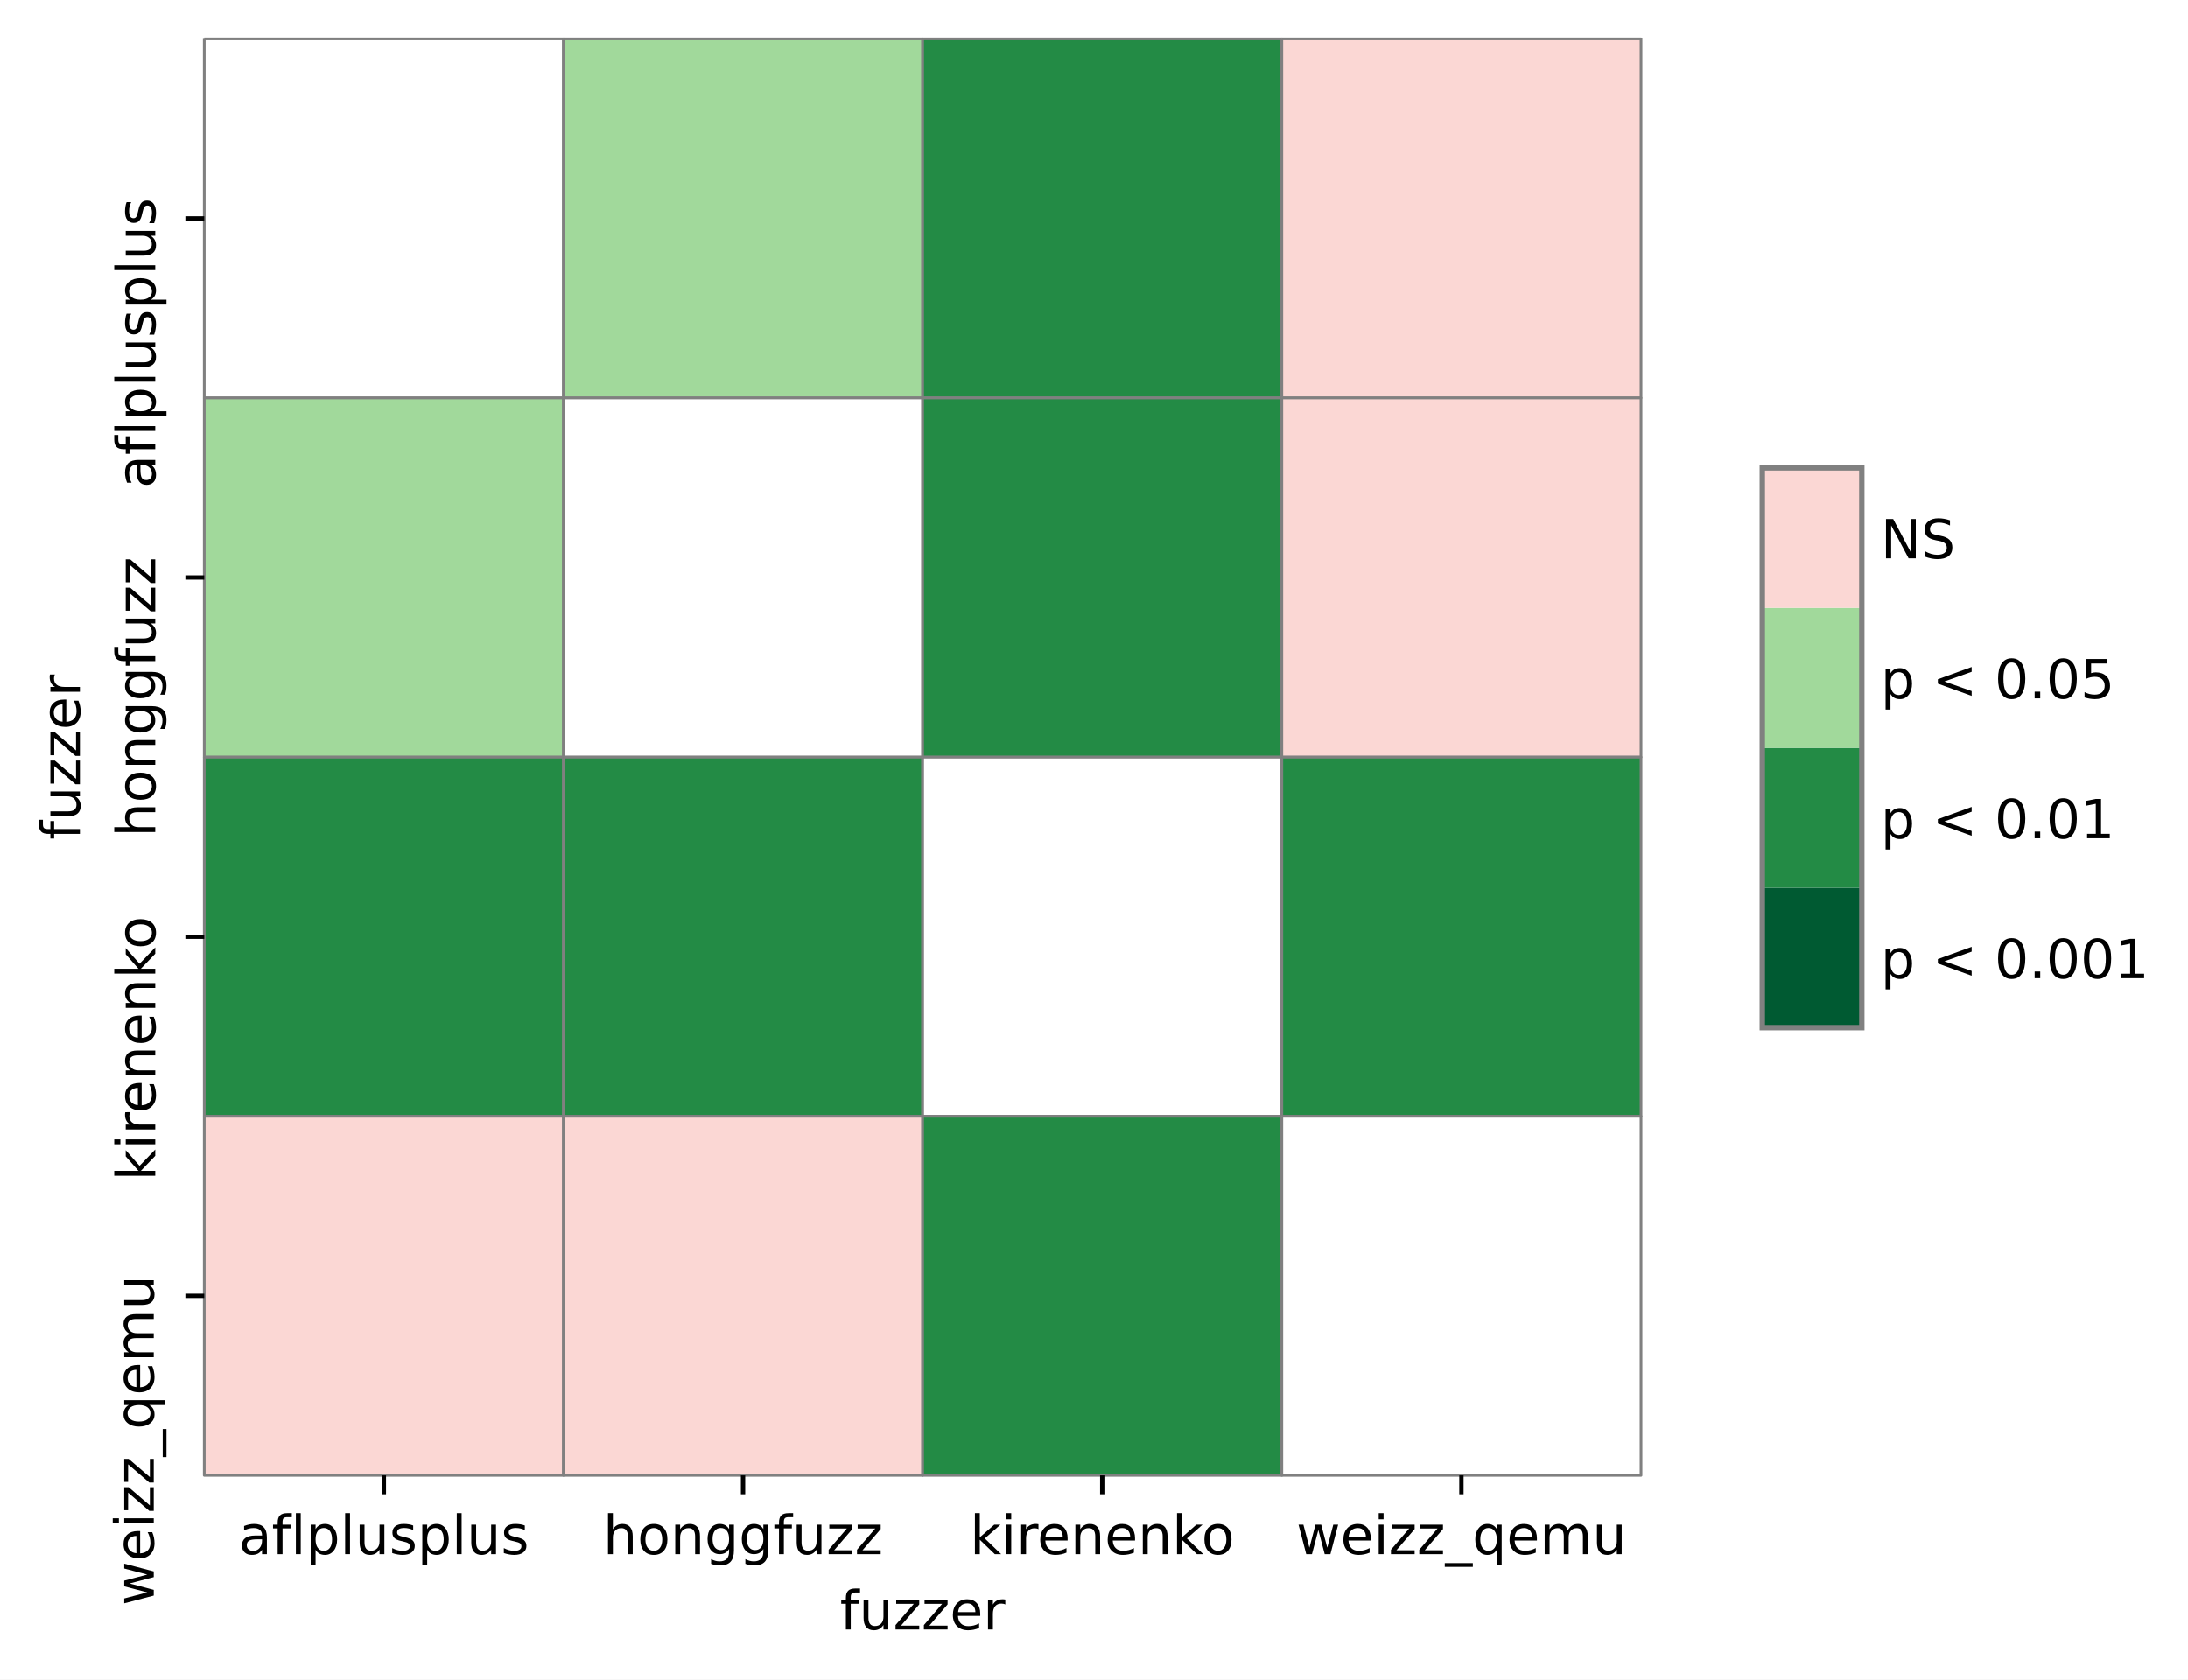
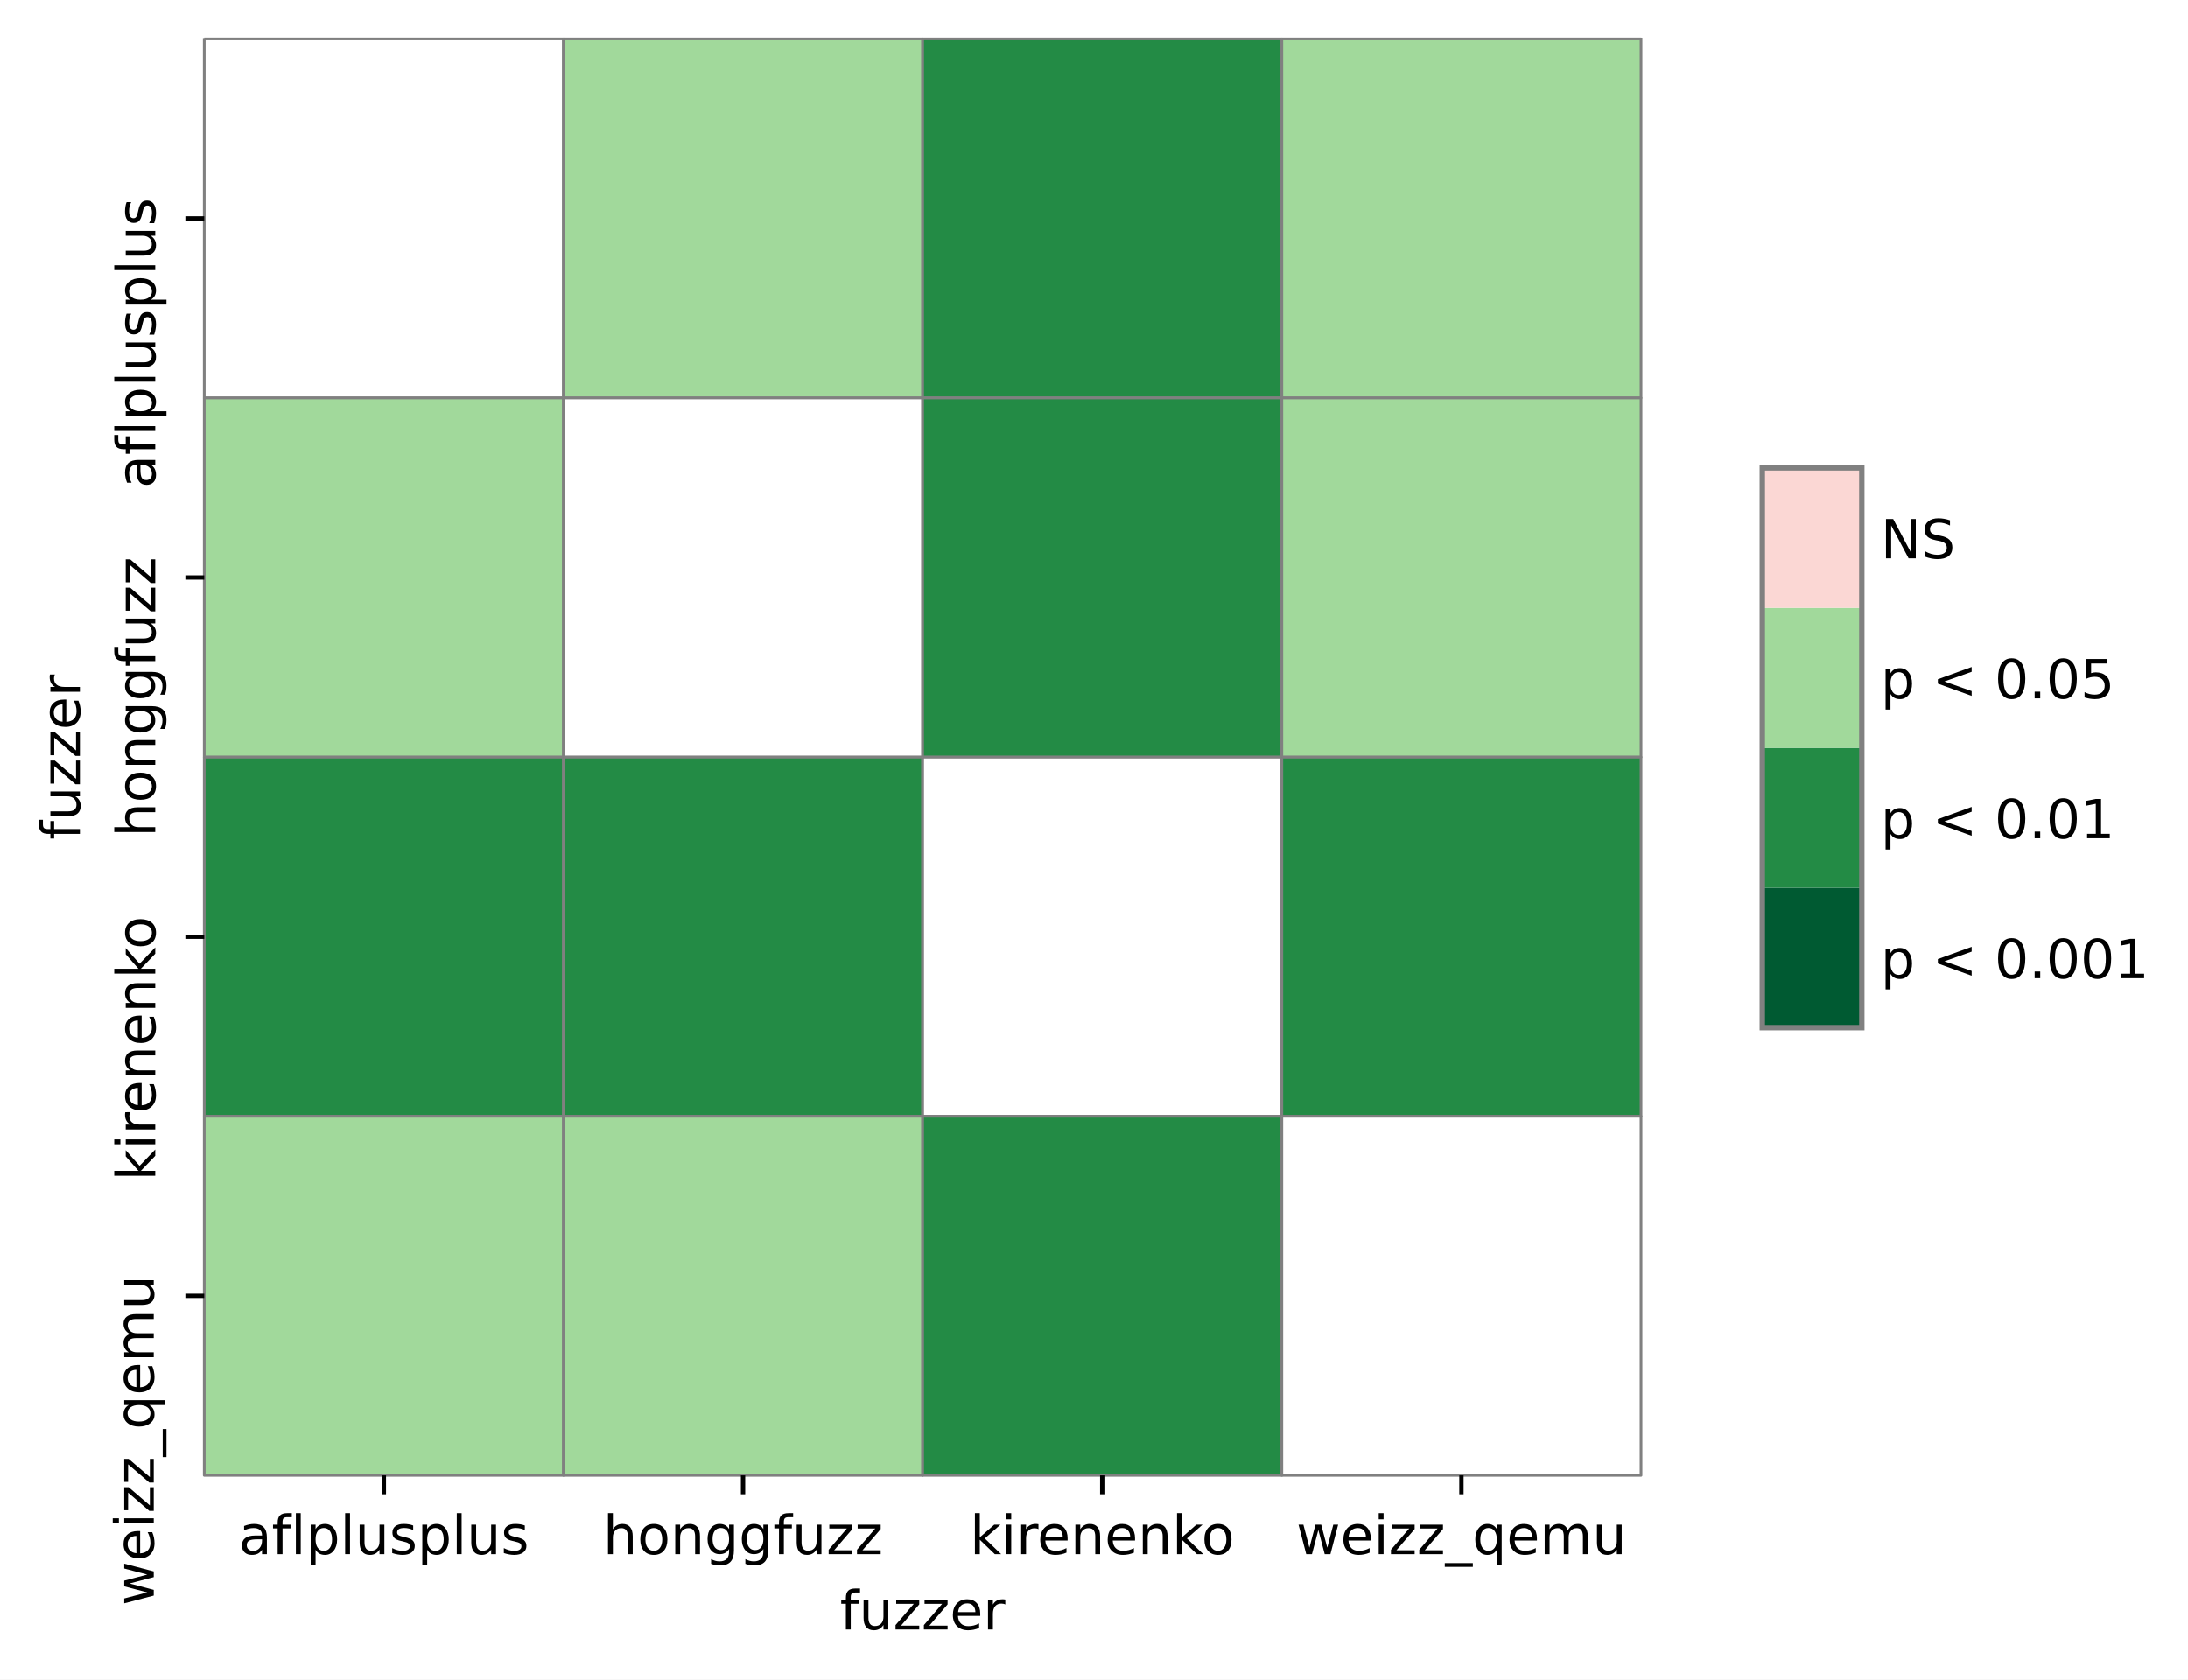
<svg xmlns="http://www.w3.org/2000/svg" xmlns:xlink="http://www.w3.org/1999/xlink" height="311.146pt" version="1.1" viewBox="0 0 405.255 311.146" width="405.255pt">
  <defs>
    <style type="text/css">*{stroke-linecap:butt;stroke-linejoin:round;}</style>
  </defs>
  <g id="figure_1">
    <g id="patch_1">
      <path d="M 0 311.146  L 405.255 311.146  L 405.255 0  L 0 0  z " style="fill:#ffffff;" />
    </g>
    <g id="axes_1">
      <g id="patch_2">
        <path d="M 37.834 273.312  L 303.946 273.312  L 303.946 7.2  L 37.834 7.2  z " style="fill:#ffffff;" />
      </g>
      <g id="QuadMesh_1">
        <path d="M 37.834 7.2  L 104.362 7.2  L 104.362 73.728  L 37.834 73.728  L 37.834 7.2  " style="fill:#ffffff;stroke:#808080;stroke-width:0.5;" />
        <path d="M 104.362 7.2  L 170.89 7.2  L 170.89 73.728  L 104.362 73.728  L 104.362 7.2  " style="fill:#a1d99b;stroke:#808080;stroke-width:0.5;" />
        <path d="M 170.89 7.2  L 237.418 7.2  L 237.418 73.728  L 170.89 73.728  L 170.89 7.2  " style="fill:#238b45;stroke:#808080;stroke-width:0.5;" />
-         <path d="M 237.418 7.2  L 303.946 7.2  L 303.946 73.728  L 237.418 73.728  L 237.418 7.2  " style="fill:#fbd7d4;stroke:#808080;stroke-width:0.5;" />
+         <path d="M 237.418 7.2  L 303.946 7.2  L 303.946 73.728  L 237.418 73.728  L 237.418 7.2  " style="fill:#a1d99b;stroke:#808080;stroke-width:0.5;" />
        <path d="M 37.834 73.728  L 104.362 73.728  L 104.362 140.256  L 37.834 140.256  L 37.834 73.728  " style="fill:#a1d99b;stroke:#808080;stroke-width:0.5;" />
        <path d="M 104.362 73.728  L 170.89 73.728  L 170.89 140.256  L 104.362 140.256  L 104.362 73.728  " style="fill:#ffffff;stroke:#808080;stroke-width:0.5;" />
        <path d="M 170.89 73.728  L 237.418 73.728  L 237.418 140.256  L 170.89 140.256  L 170.89 73.728  " style="fill:#238b45;stroke:#808080;stroke-width:0.5;" />
-         <path d="M 237.418 73.728  L 303.946 73.728  L 303.946 140.256  L 237.418 140.256  L 237.418 73.728  " style="fill:#fbd7d4;stroke:#808080;stroke-width:0.5;" />
+         <path d="M 237.418 73.728  L 303.946 73.728  L 303.946 140.256  L 237.418 140.256  L 237.418 73.728  " style="fill:#a1d99b;stroke:#808080;stroke-width:0.5;" />
        <path d="M 37.834 140.256  L 104.362 140.256  L 104.362 206.784  L 37.834 206.784  L 37.834 140.256  " style="fill:#238b45;stroke:#808080;stroke-width:0.5;" />
        <path d="M 104.362 140.256  L 170.89 140.256  L 170.89 206.784  L 104.362 206.784  L 104.362 140.256  " style="fill:#238b45;stroke:#808080;stroke-width:0.5;" />
        <path d="M 170.89 140.256  L 237.418 140.256  L 237.418 206.784  L 170.89 206.784  L 170.89 140.256  " style="fill:#ffffff;stroke:#808080;stroke-width:0.5;" />
        <path d="M 237.418 140.256  L 303.946 140.256  L 303.946 206.784  L 237.418 206.784  L 237.418 140.256  " style="fill:#238b45;stroke:#808080;stroke-width:0.5;" />
-         <path d="M 37.834 206.784  L 104.362 206.784  L 104.362 273.312  L 37.834 273.312  L 37.834 206.784  " style="fill:#fbd7d4;stroke:#808080;stroke-width:0.5;" />
-         <path d="M 104.362 206.784  L 170.89 206.784  L 170.89 273.312  L 104.362 273.312  L 104.362 206.784  " style="fill:#fbd7d4;stroke:#808080;stroke-width:0.5;" />
+         <path d="M 37.834 206.784  L 104.362 206.784  L 104.362 273.312  L 37.834 273.312  L 37.834 206.784  " style="fill:#a1d99b;stroke:#808080;stroke-width:0.5;" />
+         <path d="M 104.362 206.784  L 170.89 206.784  L 170.89 273.312  L 104.362 273.312  L 104.362 206.784  " style="fill:#a1d99b;stroke:#808080;stroke-width:0.5;" />
        <path d="M 170.89 206.784  L 237.418 206.784  L 237.418 273.312  L 170.89 273.312  L 170.89 206.784  " style="fill:#238b45;stroke:#808080;stroke-width:0.5;" />
        <path d="M 237.418 206.784  L 303.946 206.784  L 303.946 273.312  L 237.418 273.312  L 237.418 206.784  " style="fill:#ffffff;stroke:#808080;stroke-width:0.5;" />
      </g>
      <g id="matplotlib.axis_1">
        <g id="xtick_1">
          <g id="line2d_1">
            <defs>
-               <path d="M 0 0  L 0 3.5  " id="m4b00bdb76d" style="stroke:#000000;stroke-width:0.8;" />
+               <path d="M 0 0  L 0 3.5  " id="md306c7caae" style="stroke:#000000;stroke-width:0.8;" />
            </defs>
            <g>
-               <use style="stroke:#000000;stroke-width:0.8;" x="71.098" xlink:href="#m4b00bdb76d" y="273.312" />
+               <use style="stroke:#000000;stroke-width:0.8;" x="71.098" xlink:href="#md306c7caae" y="273.312" />
            </g>
          </g>
          <g id="text_1">
            <g transform="translate(44.21166 287.9104)scale(0.1 -0.1)">
              <defs>
                <path d="M 34.281 27.484  Q 23.391 27.484 19.188 25  Q 14.984 22.516 14.984 16.5  Q 14.984 11.719 18.141 8.906  Q 21.297 6.109 26.703 6.109  Q 34.188 6.109 38.703 11.406  Q 43.219 16.703 43.219 25.484  L 43.219 27.484  z M 52.203 31.203  L 52.203 0  L 43.219 0  L 43.219 8.297  Q 40.141 3.328 35.547 0.953  Q 30.953 -1.422 24.312 -1.422  Q 15.922 -1.422 10.953 3.297  Q 6 8.016 6 15.922  Q 6 25.141 12.172 29.828  Q 18.359 34.516 30.609 34.516  L 43.219 34.516  L 43.219 35.406  Q 43.219 41.609 39.141 45  Q 35.062 48.391 27.688 48.391  Q 23 48.391 18.547 47.266  Q 14.109 46.141 10.016 43.891  L 10.016 52.203  Q 14.938 54.109 19.578 55.047  Q 24.219 56 28.609 56  Q 40.484 56 46.344 49.844  Q 52.203 43.703 52.203 31.203  z " id="DejaVuSans-97" />
                <path d="M 37.109 75.984  L 37.109 68.5  L 28.516 68.5  Q 23.688 68.5 21.797 66.547  Q 19.922 64.594 19.922 59.516  L 19.922 54.688  L 34.719 54.688  L 34.719 47.703  L 19.922 47.703  L 19.922 0  L 10.891 0  L 10.891 47.703  L 2.297 47.703  L 2.297 54.688  L 10.891 54.688  L 10.891 58.5  Q 10.891 67.625 15.141 71.797  Q 19.391 75.984 28.609 75.984  z " id="DejaVuSans-102" />
                <path d="M 9.422 75.984  L 18.406 75.984  L 18.406 0  L 9.422 0  z " id="DejaVuSans-108" />
                <path d="M 18.109 8.203  L 18.109 -20.797  L 9.078 -20.797  L 9.078 54.688  L 18.109 54.688  L 18.109 46.391  Q 20.953 51.266 25.266 53.625  Q 29.594 56 35.594 56  Q 45.562 56 51.781 48.094  Q 58.016 40.188 58.016 27.297  Q 58.016 14.406 51.781 6.484  Q 45.562 -1.422 35.594 -1.422  Q 29.594 -1.422 25.266 0.953  Q 20.953 3.328 18.109 8.203  z M 48.688 27.297  Q 48.688 37.203 44.609 42.844  Q 40.531 48.484 33.406 48.484  Q 26.266 48.484 22.188 42.844  Q 18.109 37.203 18.109 27.297  Q 18.109 17.391 22.188 11.75  Q 26.266 6.109 33.406 6.109  Q 40.531 6.109 44.609 11.75  Q 48.688 17.391 48.688 27.297  z " id="DejaVuSans-112" />
                <path d="M 8.5 21.578  L 8.5 54.688  L 17.484 54.688  L 17.484 21.922  Q 17.484 14.156 20.5 10.266  Q 23.531 6.391 29.594 6.391  Q 36.859 6.391 41.078 11.031  Q 45.312 15.672 45.312 23.688  L 45.312 54.688  L 54.297 54.688  L 54.297 0  L 45.312 0  L 45.312 8.406  Q 42.047 3.422 37.719 1  Q 33.406 -1.422 27.688 -1.422  Q 18.266 -1.422 13.375 4.438  Q 8.5 10.297 8.5 21.578  z M 31.109 56  z " id="DejaVuSans-117" />
                <path d="M 44.281 53.078  L 44.281 44.578  Q 40.484 46.531 36.375 47.5  Q 32.281 48.484 27.875 48.484  Q 21.188 48.484 17.844 46.438  Q 14.5 44.391 14.5 40.281  Q 14.5 37.156 16.891 35.375  Q 19.281 33.594 26.516 31.984  L 29.594 31.297  Q 39.156 29.25 43.188 25.516  Q 47.219 21.781 47.219 15.094  Q 47.219 7.469 41.188 3.016  Q 35.156 -1.422 24.609 -1.422  Q 20.219 -1.422 15.453 -0.562  Q 10.688 0.297 5.422 2  L 5.422 11.281  Q 10.406 8.688 15.234 7.391  Q 20.062 6.109 24.812 6.109  Q 31.156 6.109 34.562 8.281  Q 37.984 10.453 37.984 14.406  Q 37.984 18.062 35.516 20.016  Q 33.062 21.969 24.703 23.781  L 21.578 24.516  Q 13.234 26.266 9.516 29.906  Q 5.812 33.547 5.812 39.891  Q 5.812 47.609 11.281 51.797  Q 16.75 56 26.812 56  Q 31.781 56 36.172 55.266  Q 40.578 54.547 44.281 53.078  z " id="DejaVuSans-115" />
              </defs>
              <use xlink:href="#DejaVuSans-97" />
              <use x="61.279" xlink:href="#DejaVuSans-102" />
              <use x="96.484" xlink:href="#DejaVuSans-108" />
              <use x="124.268" xlink:href="#DejaVuSans-112" />
              <use x="187.744" xlink:href="#DejaVuSans-108" />
              <use x="215.527" xlink:href="#DejaVuSans-117" />
              <use x="278.906" xlink:href="#DejaVuSans-115" />
              <use x="331.006" xlink:href="#DejaVuSans-112" />
              <use x="394.482" xlink:href="#DejaVuSans-108" />
              <use x="422.266" xlink:href="#DejaVuSans-117" />
              <use x="485.645" xlink:href="#DejaVuSans-115" />
            </g>
          </g>
        </g>
        <g id="xtick_2">
          <g id="line2d_2">
            <g>
-               <use style="stroke:#000000;stroke-width:0.8;" x="137.626" xlink:href="#m4b00bdb76d" y="273.312" />
+               <use style="stroke:#000000;stroke-width:0.8;" x="137.626" xlink:href="#md306c7caae" y="273.312" />
            </g>
          </g>
          <g id="text_2">
            <g transform="translate(111.7037 287.9104)scale(0.1 -0.1)">
              <defs>
                <path d="M 54.891 33.016  L 54.891 0  L 45.906 0  L 45.906 32.719  Q 45.906 40.484 42.875 44.328  Q 39.844 48.188 33.797 48.188  Q 26.516 48.188 22.312 43.547  Q 18.109 38.922 18.109 30.906  L 18.109 0  L 9.078 0  L 9.078 75.984  L 18.109 75.984  L 18.109 46.188  Q 21.344 51.125 25.703 53.562  Q 30.078 56 35.797 56  Q 45.219 56 50.047 50.172  Q 54.891 44.344 54.891 33.016  z " id="DejaVuSans-104" />
                <path d="M 30.609 48.391  Q 23.391 48.391 19.188 42.75  Q 14.984 37.109 14.984 27.297  Q 14.984 17.484 19.156 11.844  Q 23.344 6.203 30.609 6.203  Q 37.797 6.203 41.984 11.859  Q 46.188 17.531 46.188 27.297  Q 46.188 37.016 41.984 42.703  Q 37.797 48.391 30.609 48.391  z M 30.609 56  Q 42.328 56 49.016 48.375  Q 55.719 40.766 55.719 27.297  Q 55.719 13.875 49.016 6.219  Q 42.328 -1.422 30.609 -1.422  Q 18.844 -1.422 12.172 6.219  Q 5.516 13.875 5.516 27.297  Q 5.516 40.766 12.172 48.375  Q 18.844 56 30.609 56  z " id="DejaVuSans-111" />
                <path d="M 54.891 33.016  L 54.891 0  L 45.906 0  L 45.906 32.719  Q 45.906 40.484 42.875 44.328  Q 39.844 48.188 33.797 48.188  Q 26.516 48.188 22.312 43.547  Q 18.109 38.922 18.109 30.906  L 18.109 0  L 9.078 0  L 9.078 54.688  L 18.109 54.688  L 18.109 46.188  Q 21.344 51.125 25.703 53.562  Q 30.078 56 35.797 56  Q 45.219 56 50.047 50.172  Q 54.891 44.344 54.891 33.016  z " id="DejaVuSans-110" />
                <path d="M 45.406 27.984  Q 45.406 37.75 41.375 43.109  Q 37.359 48.484 30.078 48.484  Q 22.859 48.484 18.828 43.109  Q 14.797 37.75 14.797 27.984  Q 14.797 18.266 18.828 12.891  Q 22.859 7.516 30.078 7.516  Q 37.359 7.516 41.375 12.891  Q 45.406 18.266 45.406 27.984  z M 54.391 6.781  Q 54.391 -7.172 48.188 -13.984  Q 42 -20.797 29.203 -20.797  Q 24.469 -20.797 20.266 -20.094  Q 16.062 -19.391 12.109 -17.922  L 12.109 -9.188  Q 16.062 -11.328 19.922 -12.344  Q 23.781 -13.375 27.781 -13.375  Q 36.625 -13.375 41.016 -8.766  Q 45.406 -4.156 45.406 5.172  L 45.406 9.625  Q 42.625 4.781 38.281 2.391  Q 33.938 0 27.875 0  Q 17.828 0 11.672 7.656  Q 5.516 15.328 5.516 27.984  Q 5.516 40.672 11.672 48.328  Q 17.828 56 27.875 56  Q 33.938 56 38.281 53.609  Q 42.625 51.219 45.406 46.391  L 45.406 54.688  L 54.391 54.688  z " id="DejaVuSans-103" />
                <path d="M 5.516 54.688  L 48.188 54.688  L 48.188 46.484  L 14.406 7.172  L 48.188 7.172  L 48.188 0  L 4.297 0  L 4.297 8.203  L 38.094 47.516  L 5.516 47.516  z " id="DejaVuSans-122" />
              </defs>
              <use xlink:href="#DejaVuSans-104" />
              <use x="63.379" xlink:href="#DejaVuSans-111" />
              <use x="124.561" xlink:href="#DejaVuSans-110" />
              <use x="187.939" xlink:href="#DejaVuSans-103" />
              <use x="251.416" xlink:href="#DejaVuSans-103" />
              <use x="314.893" xlink:href="#DejaVuSans-102" />
              <use x="350.098" xlink:href="#DejaVuSans-117" />
              <use x="413.477" xlink:href="#DejaVuSans-122" />
              <use x="465.967" xlink:href="#DejaVuSans-122" />
            </g>
          </g>
        </g>
        <g id="xtick_3">
          <g id="line2d_3">
            <g>
-               <use style="stroke:#000000;stroke-width:0.8;" x="204.154" xlink:href="#m4b00bdb76d" y="273.312" />
+               <use style="stroke:#000000;stroke-width:0.8;" x="204.154" xlink:href="#md306c7caae" y="273.312" />
            </g>
          </g>
          <g id="text_3">
            <g transform="translate(179.663 287.9104)scale(0.1 -0.1)">
              <defs>
                <path d="M 9.078 75.984  L 18.109 75.984  L 18.109 31.109  L 44.922 54.688  L 56.391 54.688  L 27.391 29.109  L 57.625 0  L 45.906 0  L 18.109 26.703  L 18.109 0  L 9.078 0  z " id="DejaVuSans-107" />
                <path d="M 9.422 54.688  L 18.406 54.688  L 18.406 0  L 9.422 0  z M 9.422 75.984  L 18.406 75.984  L 18.406 64.594  L 9.422 64.594  z " id="DejaVuSans-105" />
                <path d="M 41.109 46.297  Q 39.594 47.172 37.812 47.578  Q 36.031 48 33.891 48  Q 26.266 48 22.188 43.047  Q 18.109 38.094 18.109 28.812  L 18.109 0  L 9.078 0  L 9.078 54.688  L 18.109 54.688  L 18.109 46.188  Q 20.953 51.172 25.484 53.578  Q 30.031 56 36.531 56  Q 37.453 56 38.578 55.875  Q 39.703 55.766 41.062 55.516  z " id="DejaVuSans-114" />
                <path d="M 56.203 29.594  L 56.203 25.203  L 14.891 25.203  Q 15.484 15.922 20.484 11.062  Q 25.484 6.203 34.422 6.203  Q 39.594 6.203 44.453 7.469  Q 49.312 8.734 54.109 11.281  L 54.109 2.781  Q 49.266 0.734 44.188 -0.344  Q 39.109 -1.422 33.891 -1.422  Q 20.797 -1.422 13.156 6.188  Q 5.516 13.812 5.516 26.812  Q 5.516 40.234 12.766 48.109  Q 20.016 56 32.328 56  Q 43.359 56 49.781 48.891  Q 56.203 41.797 56.203 29.594  z M 47.219 32.234  Q 47.125 39.594 43.094 43.984  Q 39.062 48.391 32.422 48.391  Q 24.906 48.391 20.391 44.141  Q 15.875 39.891 15.188 32.172  z " id="DejaVuSans-101" />
              </defs>
              <use xlink:href="#DejaVuSans-107" />
              <use x="57.91" xlink:href="#DejaVuSans-105" />
              <use x="85.693" xlink:href="#DejaVuSans-114" />
              <use x="124.557" xlink:href="#DejaVuSans-101" />
              <use x="186.08" xlink:href="#DejaVuSans-110" />
              <use x="249.459" xlink:href="#DejaVuSans-101" />
              <use x="310.982" xlink:href="#DejaVuSans-110" />
              <use x="374.361" xlink:href="#DejaVuSans-107" />
              <use x="428.646" xlink:href="#DejaVuSans-111" />
            </g>
          </g>
        </g>
        <g id="xtick_4">
          <g id="line2d_4">
            <g>
-               <use style="stroke:#000000;stroke-width:0.8;" x="270.682" xlink:href="#m4b00bdb76d" y="273.312" />
+               <use style="stroke:#000000;stroke-width:0.8;" x="270.682" xlink:href="#md306c7caae" y="273.312" />
            </g>
          </g>
          <g id="text_4">
            <g transform="translate(240.0894 287.9104)scale(0.1 -0.1)">
              <defs>
                <path d="M 4.203 54.688  L 13.188 54.688  L 24.422 12.016  L 35.594 54.688  L 46.188 54.688  L 57.422 12.016  L 68.609 54.688  L 77.594 54.688  L 63.281 0  L 52.688 0  L 40.922 44.828  L 29.109 0  L 18.5 0  z " id="DejaVuSans-119" />
                <path d="M 50.984 -16.609  L 50.984 -23.578  L -0.984 -23.578  L -0.984 -16.609  z " id="DejaVuSans-95" />
                <path d="M 14.797 27.297  Q 14.797 17.391 18.875 11.75  Q 22.953 6.109 30.078 6.109  Q 37.203 6.109 41.297 11.75  Q 45.406 17.391 45.406 27.297  Q 45.406 37.203 41.297 42.844  Q 37.203 48.484 30.078 48.484  Q 22.953 48.484 18.875 42.844  Q 14.797 37.203 14.797 27.297  z M 45.406 8.203  Q 42.578 3.328 38.25 0.953  Q 33.938 -1.422 27.875 -1.422  Q 17.969 -1.422 11.734 6.484  Q 5.516 14.406 5.516 27.297  Q 5.516 40.188 11.734 48.094  Q 17.969 56 27.875 56  Q 33.938 56 38.25 53.625  Q 42.578 51.266 45.406 46.391  L 45.406 54.688  L 54.391 54.688  L 54.391 -20.797  L 45.406 -20.797  z " id="DejaVuSans-113" />
                <path d="M 52 44.188  Q 55.375 50.25 60.062 53.125  Q 64.75 56 71.094 56  Q 79.641 56 84.281 50.016  Q 88.922 44.047 88.922 33.016  L 88.922 0  L 79.891 0  L 79.891 32.719  Q 79.891 40.578 77.094 44.375  Q 74.312 48.188 68.609 48.188  Q 61.625 48.188 57.562 43.547  Q 53.516 38.922 53.516 30.906  L 53.516 0  L 44.484 0  L 44.484 32.719  Q 44.484 40.625 41.703 44.406  Q 38.922 48.188 33.109 48.188  Q 26.219 48.188 22.156 43.531  Q 18.109 38.875 18.109 30.906  L 18.109 0  L 9.078 0  L 9.078 54.688  L 18.109 54.688  L 18.109 46.188  Q 21.188 51.219 25.484 53.609  Q 29.781 56 35.688 56  Q 41.656 56 45.828 52.969  Q 50 49.953 52 44.188  z " id="DejaVuSans-109" />
              </defs>
              <use xlink:href="#DejaVuSans-119" />
              <use x="81.787" xlink:href="#DejaVuSans-101" />
              <use x="143.311" xlink:href="#DejaVuSans-105" />
              <use x="171.094" xlink:href="#DejaVuSans-122" />
              <use x="223.584" xlink:href="#DejaVuSans-122" />
              <use x="276.074" xlink:href="#DejaVuSans-95" />
              <use x="326.074" xlink:href="#DejaVuSans-113" />
              <use x="389.551" xlink:href="#DejaVuSans-101" />
              <use x="451.074" xlink:href="#DejaVuSans-109" />
              <use x="548.486" xlink:href="#DejaVuSans-117" />
            </g>
          </g>
        </g>
        <g id="text_5">
          <g transform="translate(155.581 301.8667)scale(0.1 -0.1)">
            <use xlink:href="#DejaVuSans-102" />
            <use x="35.205" xlink:href="#DejaVuSans-117" />
            <use x="98.584" xlink:href="#DejaVuSans-122" />
            <use x="151.074" xlink:href="#DejaVuSans-122" />
            <use x="203.564" xlink:href="#DejaVuSans-101" />
            <use x="265.088" xlink:href="#DejaVuSans-114" />
          </g>
        </g>
      </g>
      <g id="matplotlib.axis_2">
        <g id="ytick_1">
          <g id="line2d_5">
            <defs>
-               <path d="M 0 0  L -3.5 0  " id="m252f134673" style="stroke:#000000;stroke-width:0.8;" />
+               <path d="M 0 0  L -3.5 0  " id="mfd89cbd929" style="stroke:#000000;stroke-width:0.8;" />
            </defs>
            <g>
-               <use style="stroke:#000000;stroke-width:0.8;" x="37.834" xlink:href="#m252f134673" y="40.464" />
+               <use style="stroke:#000000;stroke-width:0.8;" x="37.834" xlink:href="#mfd89cbd929" y="40.464" />
            </g>
          </g>
          <g id="text_6">
            <g transform="translate(28.75469 90.43822)rotate(-90)scale(0.1 -0.1)">
              <use xlink:href="#DejaVuSans-97" />
              <use x="61.279" xlink:href="#DejaVuSans-102" />
              <use x="96.484" xlink:href="#DejaVuSans-108" />
              <use x="124.268" xlink:href="#DejaVuSans-112" />
              <use x="187.744" xlink:href="#DejaVuSans-108" />
              <use x="215.527" xlink:href="#DejaVuSans-117" />
              <use x="278.906" xlink:href="#DejaVuSans-115" />
              <use x="331.006" xlink:href="#DejaVuSans-112" />
              <use x="394.482" xlink:href="#DejaVuSans-108" />
              <use x="422.266" xlink:href="#DejaVuSans-117" />
              <use x="485.645" xlink:href="#DejaVuSans-115" />
            </g>
          </g>
        </g>
        <g id="ytick_2">
          <g id="line2d_6">
            <g>
-               <use style="stroke:#000000;stroke-width:0.8;" x="37.834" xlink:href="#m252f134673" y="106.992" />
+               <use style="stroke:#000000;stroke-width:0.8;" x="37.834" xlink:href="#mfd89cbd929" y="106.992" />
            </g>
          </g>
          <g id="text_7">
            <g transform="translate(28.75469 155.0381)rotate(-90)scale(0.1 -0.1)">
              <use xlink:href="#DejaVuSans-104" />
              <use x="63.379" xlink:href="#DejaVuSans-111" />
              <use x="124.561" xlink:href="#DejaVuSans-110" />
              <use x="187.939" xlink:href="#DejaVuSans-103" />
              <use x="251.416" xlink:href="#DejaVuSans-103" />
              <use x="314.893" xlink:href="#DejaVuSans-102" />
              <use x="350.098" xlink:href="#DejaVuSans-117" />
              <use x="413.477" xlink:href="#DejaVuSans-122" />
              <use x="465.967" xlink:href="#DejaVuSans-122" />
            </g>
          </g>
        </g>
        <g id="ytick_3">
          <g id="line2d_7">
            <g>
-               <use style="stroke:#000000;stroke-width:0.8;" x="37.834" xlink:href="#m252f134673" y="173.52" />
+               <use style="stroke:#000000;stroke-width:0.8;" x="37.834" xlink:href="#mfd89cbd929" y="173.52" />
            </g>
          </g>
          <g id="text_8">
            <g transform="translate(28.75469 218.7036)rotate(-90)scale(0.1 -0.1)">
              <use xlink:href="#DejaVuSans-107" />
              <use x="57.91" xlink:href="#DejaVuSans-105" />
              <use x="85.693" xlink:href="#DejaVuSans-114" />
              <use x="124.557" xlink:href="#DejaVuSans-101" />
              <use x="186.08" xlink:href="#DejaVuSans-110" />
              <use x="249.459" xlink:href="#DejaVuSans-101" />
              <use x="310.982" xlink:href="#DejaVuSans-110" />
              <use x="374.361" xlink:href="#DejaVuSans-107" />
              <use x="428.646" xlink:href="#DejaVuSans-111" />
            </g>
          </g>
        </g>
        <g id="ytick_4">
          <g id="line2d_8">
            <g>
-               <use style="stroke:#000000;stroke-width:0.8;" x="37.834" xlink:href="#m252f134673" y="240.048" />
+               <use style="stroke:#000000;stroke-width:0.8;" x="37.834" xlink:href="#mfd89cbd929" y="240.048" />
            </g>
          </g>
          <g id="text_9">
            <g transform="translate(28.47656 297.4347)rotate(-90)scale(0.1 -0.1)">
              <use xlink:href="#DejaVuSans-119" />
              <use x="81.787" xlink:href="#DejaVuSans-101" />
              <use x="143.311" xlink:href="#DejaVuSans-105" />
              <use x="171.094" xlink:href="#DejaVuSans-122" />
              <use x="223.584" xlink:href="#DejaVuSans-122" />
              <use x="276.074" xlink:href="#DejaVuSans-95" />
              <use x="326.074" xlink:href="#DejaVuSans-113" />
              <use x="389.551" xlink:href="#DejaVuSans-101" />
              <use x="451.074" xlink:href="#DejaVuSans-109" />
              <use x="548.486" xlink:href="#DejaVuSans-117" />
            </g>
          </g>
        </g>
        <g id="text_10">
          <g transform="translate(14.79844 155.5654)rotate(-90)scale(0.1 -0.1)">
            <use xlink:href="#DejaVuSans-102" />
            <use x="35.205" xlink:href="#DejaVuSans-117" />
            <use x="98.584" xlink:href="#DejaVuSans-122" />
            <use x="151.074" xlink:href="#DejaVuSans-122" />
            <use x="203.564" xlink:href="#DejaVuSans-101" />
            <use x="265.088" xlink:href="#DejaVuSans-114" />
          </g>
        </g>
      </g>
    </g>
    <g id="axes_2">
      <g id="patch_3">
-         <path clip-path="url(#p75974282eb)" d="M 326.41 190.368  L 326.41 164.448  L 326.41 112.608  L 326.41 86.688  L 344.842 86.688  L 344.842 112.608  L 344.842 164.448  L 344.842 190.368  z " style="fill:#ffffff;stroke:#ffffff;stroke-linejoin:miter;stroke-width:0.01;" />
+         <path clip-path="url(#pb694762d0e)" d="M 326.41 190.368  L 326.41 164.448  L 326.41 112.608  L 326.41 86.688  L 344.842 86.688  L 344.842 112.608  L 344.842 164.448  L 344.842 190.368  z " style="fill:#ffffff;stroke:#ffffff;stroke-linejoin:miter;stroke-width:0.01;" />
      </g>
      <g id="QuadMesh_2">
-         <path clip-path="url(#p75974282eb)" d="M 326.41 190.368  L 344.842 190.368  L 344.842 164.448  L 326.41 164.448  L 326.41 190.368  " style="fill:#005a32;" />
-         <path clip-path="url(#p75974282eb)" d="M 326.41 164.448  L 344.842 164.448  L 344.842 138.528  L 326.41 138.528  L 326.41 164.448  " style="fill:#238b45;" />
-         <path clip-path="url(#p75974282eb)" d="M 326.41 138.528  L 344.842 138.528  L 344.842 112.608  L 326.41 112.608  L 326.41 138.528  " style="fill:#a1d99b;" />
-         <path clip-path="url(#p75974282eb)" d="M 326.41 112.608  L 344.842 112.608  L 344.842 86.688  L 326.41 86.688  L 326.41 112.608  " style="fill:#fbd7d4;" />
+         <path clip-path="url(#pb694762d0e)" d="M 326.41 190.368  L 344.842 190.368  L 344.842 164.448  L 326.41 164.448  L 326.41 190.368  " style="fill:#005a32;" />
+         <path clip-path="url(#pb694762d0e)" d="M 326.41 164.448  L 344.842 164.448  L 344.842 138.528  L 326.41 138.528  L 326.41 164.448  " style="fill:#238b45;" />
+         <path clip-path="url(#pb694762d0e)" d="M 326.41 138.528  L 344.842 138.528  L 344.842 112.608  L 326.41 112.608  L 326.41 138.528  " style="fill:#a1d99b;" />
+         <path clip-path="url(#pb694762d0e)" d="M 326.41 112.608  L 344.842 112.608  L 344.842 86.688  L 326.41 86.688  L 326.41 112.608  " style="fill:#fbd7d4;" />
      </g>
      <g id="matplotlib.axis_3" />
      <g id="matplotlib.axis_4">
        <g id="ytick_5">
          <g id="line2d_9" />
          <g id="text_11">
            <g transform="translate(348.3424 181.2072)scale(0.1 -0.1)">
              <defs>
                <path id="DejaVuSans-32" />
                <path d="M 73.188 49.219  L 22.797 31.297  L 73.188 13.484  L 73.188 4.594  L 10.594 27.297  L 10.594 35.406  L 73.188 58.109  z " id="DejaVuSans-60" />
                <path d="M 31.781 66.406  Q 24.172 66.406 20.328 58.906  Q 16.5 51.422 16.5 36.375  Q 16.5 21.391 20.328 13.891  Q 24.172 6.391 31.781 6.391  Q 39.453 6.391 43.281 13.891  Q 47.125 21.391 47.125 36.375  Q 47.125 51.422 43.281 58.906  Q 39.453 66.406 31.781 66.406  z M 31.781 74.219  Q 44.047 74.219 50.516 64.516  Q 56.984 54.828 56.984 36.375  Q 56.984 17.969 50.516 8.266  Q 44.047 -1.422 31.781 -1.422  Q 19.531 -1.422 13.062 8.266  Q 6.594 17.969 6.594 36.375  Q 6.594 54.828 13.062 64.516  Q 19.531 74.219 31.781 74.219  z " id="DejaVuSans-48" />
                <path d="M 10.688 12.406  L 21 12.406  L 21 0  L 10.688 0  z " id="DejaVuSans-46" />
                <path d="M 12.406 8.297  L 28.516 8.297  L 28.516 63.922  L 10.984 60.406  L 10.984 69.391  L 28.422 72.906  L 38.281 72.906  L 38.281 8.297  L 54.391 8.297  L 54.391 0  L 12.406 0  z " id="DejaVuSans-49" />
              </defs>
              <use xlink:href="#DejaVuSans-112" />
              <use x="63.477" xlink:href="#DejaVuSans-32" />
              <use x="95.264" xlink:href="#DejaVuSans-60" />
              <use x="179.053" xlink:href="#DejaVuSans-32" />
              <use x="210.84" xlink:href="#DejaVuSans-48" />
              <use x="274.463" xlink:href="#DejaVuSans-46" />
              <use x="306.25" xlink:href="#DejaVuSans-48" />
              <use x="369.873" xlink:href="#DejaVuSans-48" />
              <use x="433.496" xlink:href="#DejaVuSans-49" />
            </g>
          </g>
        </g>
        <g id="ytick_6">
          <g id="line2d_10" />
          <g id="text_12">
            <g transform="translate(348.3424 155.2872)scale(0.1 -0.1)">
              <use xlink:href="#DejaVuSans-112" />
              <use x="63.477" xlink:href="#DejaVuSans-32" />
              <use x="95.264" xlink:href="#DejaVuSans-60" />
              <use x="179.053" xlink:href="#DejaVuSans-32" />
              <use x="210.84" xlink:href="#DejaVuSans-48" />
              <use x="274.463" xlink:href="#DejaVuSans-46" />
              <use x="306.25" xlink:href="#DejaVuSans-48" />
              <use x="369.873" xlink:href="#DejaVuSans-49" />
            </g>
          </g>
        </g>
        <g id="ytick_7">
          <g id="line2d_11" />
          <g id="text_13">
            <g transform="translate(348.3424 129.3672)scale(0.1 -0.1)">
              <defs>
                <path d="M 10.797 72.906  L 49.516 72.906  L 49.516 64.594  L 19.828 64.594  L 19.828 46.734  Q 21.969 47.469 24.109 47.828  Q 26.266 48.188 28.422 48.188  Q 40.625 48.188 47.75 41.5  Q 54.891 34.812 54.891 23.391  Q 54.891 11.625 47.562 5.094  Q 40.234 -1.422 26.906 -1.422  Q 22.312 -1.422 17.547 -0.641  Q 12.797 0.141 7.719 1.703  L 7.719 11.625  Q 12.109 9.234 16.797 8.062  Q 21.484 6.891 26.703 6.891  Q 35.156 6.891 40.078 11.328  Q 45.016 15.766 45.016 23.391  Q 45.016 31 40.078 35.438  Q 35.156 39.891 26.703 39.891  Q 22.75 39.891 18.812 39.016  Q 14.891 38.141 10.797 36.281  z " id="DejaVuSans-53" />
              </defs>
              <use xlink:href="#DejaVuSans-112" />
              <use x="63.477" xlink:href="#DejaVuSans-32" />
              <use x="95.264" xlink:href="#DejaVuSans-60" />
              <use x="179.053" xlink:href="#DejaVuSans-32" />
              <use x="210.84" xlink:href="#DejaVuSans-48" />
              <use x="274.463" xlink:href="#DejaVuSans-46" />
              <use x="306.25" xlink:href="#DejaVuSans-48" />
              <use x="369.873" xlink:href="#DejaVuSans-53" />
            </g>
          </g>
        </g>
        <g id="ytick_8">
          <g id="line2d_12" />
          <g id="text_14">
            <g transform="translate(348.3424 103.4472)scale(0.1 -0.1)">
              <defs>
                <path d="M 9.812 72.906  L 23.094 72.906  L 55.422 11.922  L 55.422 72.906  L 64.984 72.906  L 64.984 0  L 51.703 0  L 19.391 60.984  L 19.391 0  L 9.812 0  z " id="DejaVuSans-78" />
                <path d="M 53.516 70.516  L 53.516 60.891  Q 47.906 63.578 42.922 64.891  Q 37.938 66.219 33.297 66.219  Q 25.25 66.219 20.875 63.094  Q 16.5 59.969 16.5 54.203  Q 16.5 49.359 19.406 46.891  Q 22.312 44.438 30.422 42.922  L 36.375 41.703  Q 47.406 39.594 52.656 34.297  Q 57.906 29 57.906 20.125  Q 57.906 9.516 50.797 4.047  Q 43.703 -1.422 29.984 -1.422  Q 24.812 -1.422 18.969 -0.25  Q 13.141 0.922 6.891 3.219  L 6.891 13.375  Q 12.891 10.016 18.656 8.297  Q 24.422 6.594 29.984 6.594  Q 38.422 6.594 43.016 9.906  Q 47.609 13.234 47.609 19.391  Q 47.609 24.75 44.312 27.781  Q 41.016 30.812 33.5 32.328  L 27.484 33.5  Q 16.453 35.688 11.516 40.375  Q 6.594 45.062 6.594 53.422  Q 6.594 63.094 13.406 68.656  Q 20.219 74.219 32.172 74.219  Q 37.312 74.219 42.625 73.281  Q 47.953 72.359 53.516 70.516  z " id="DejaVuSans-83" />
              </defs>
              <use xlink:href="#DejaVuSans-78" />
              <use x="74.805" xlink:href="#DejaVuSans-83" />
            </g>
          </g>
        </g>
      </g>
      <g id="patch_4">
        <path d="M 326.41 190.368  L 326.41 164.448  L 326.41 112.608  L 326.41 86.688  L 344.842 86.688  L 344.842 112.608  L 344.842 164.448  L 344.842 190.368  z " style="fill:none;stroke:#808080;stroke-linejoin:miter;" />
      </g>
    </g>
  </g>
  <defs>
-     <clipPath id="p75974282eb">
+     <clipPath id="pb694762d0e">
      <rect height="103.68" width="18.432" x="326.41" y="86.688" />
    </clipPath>
  </defs>
</svg>
